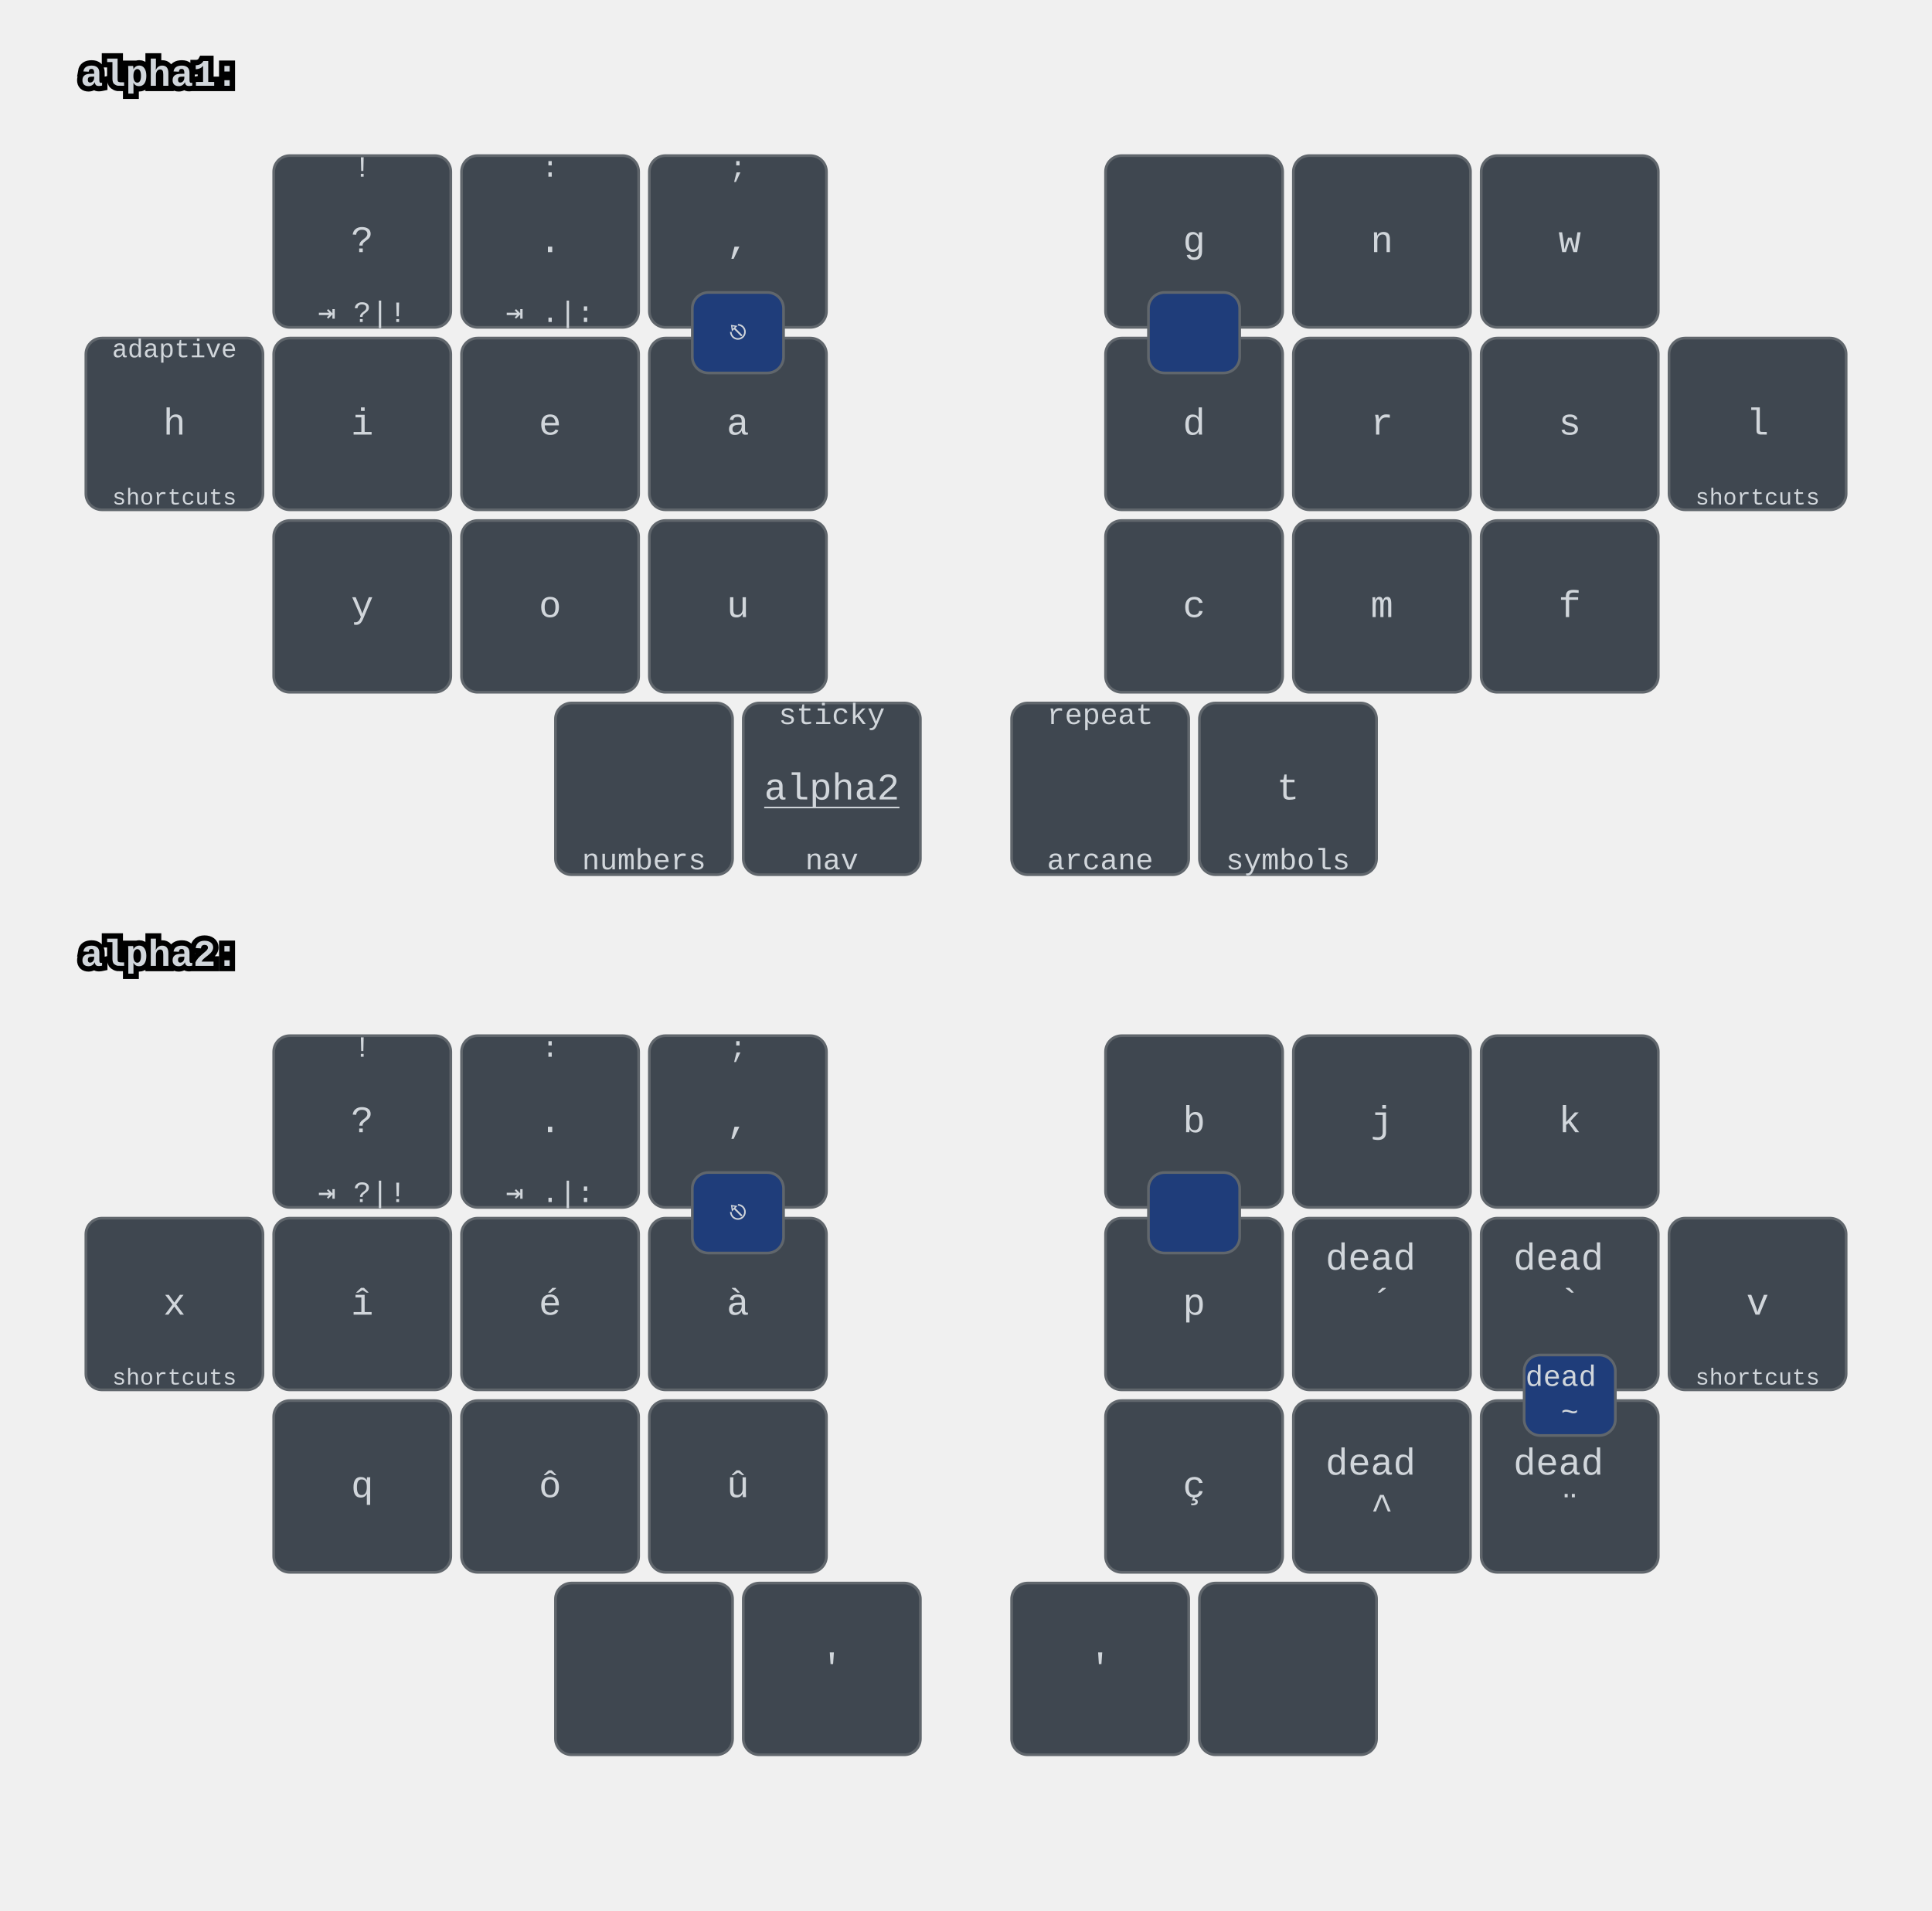
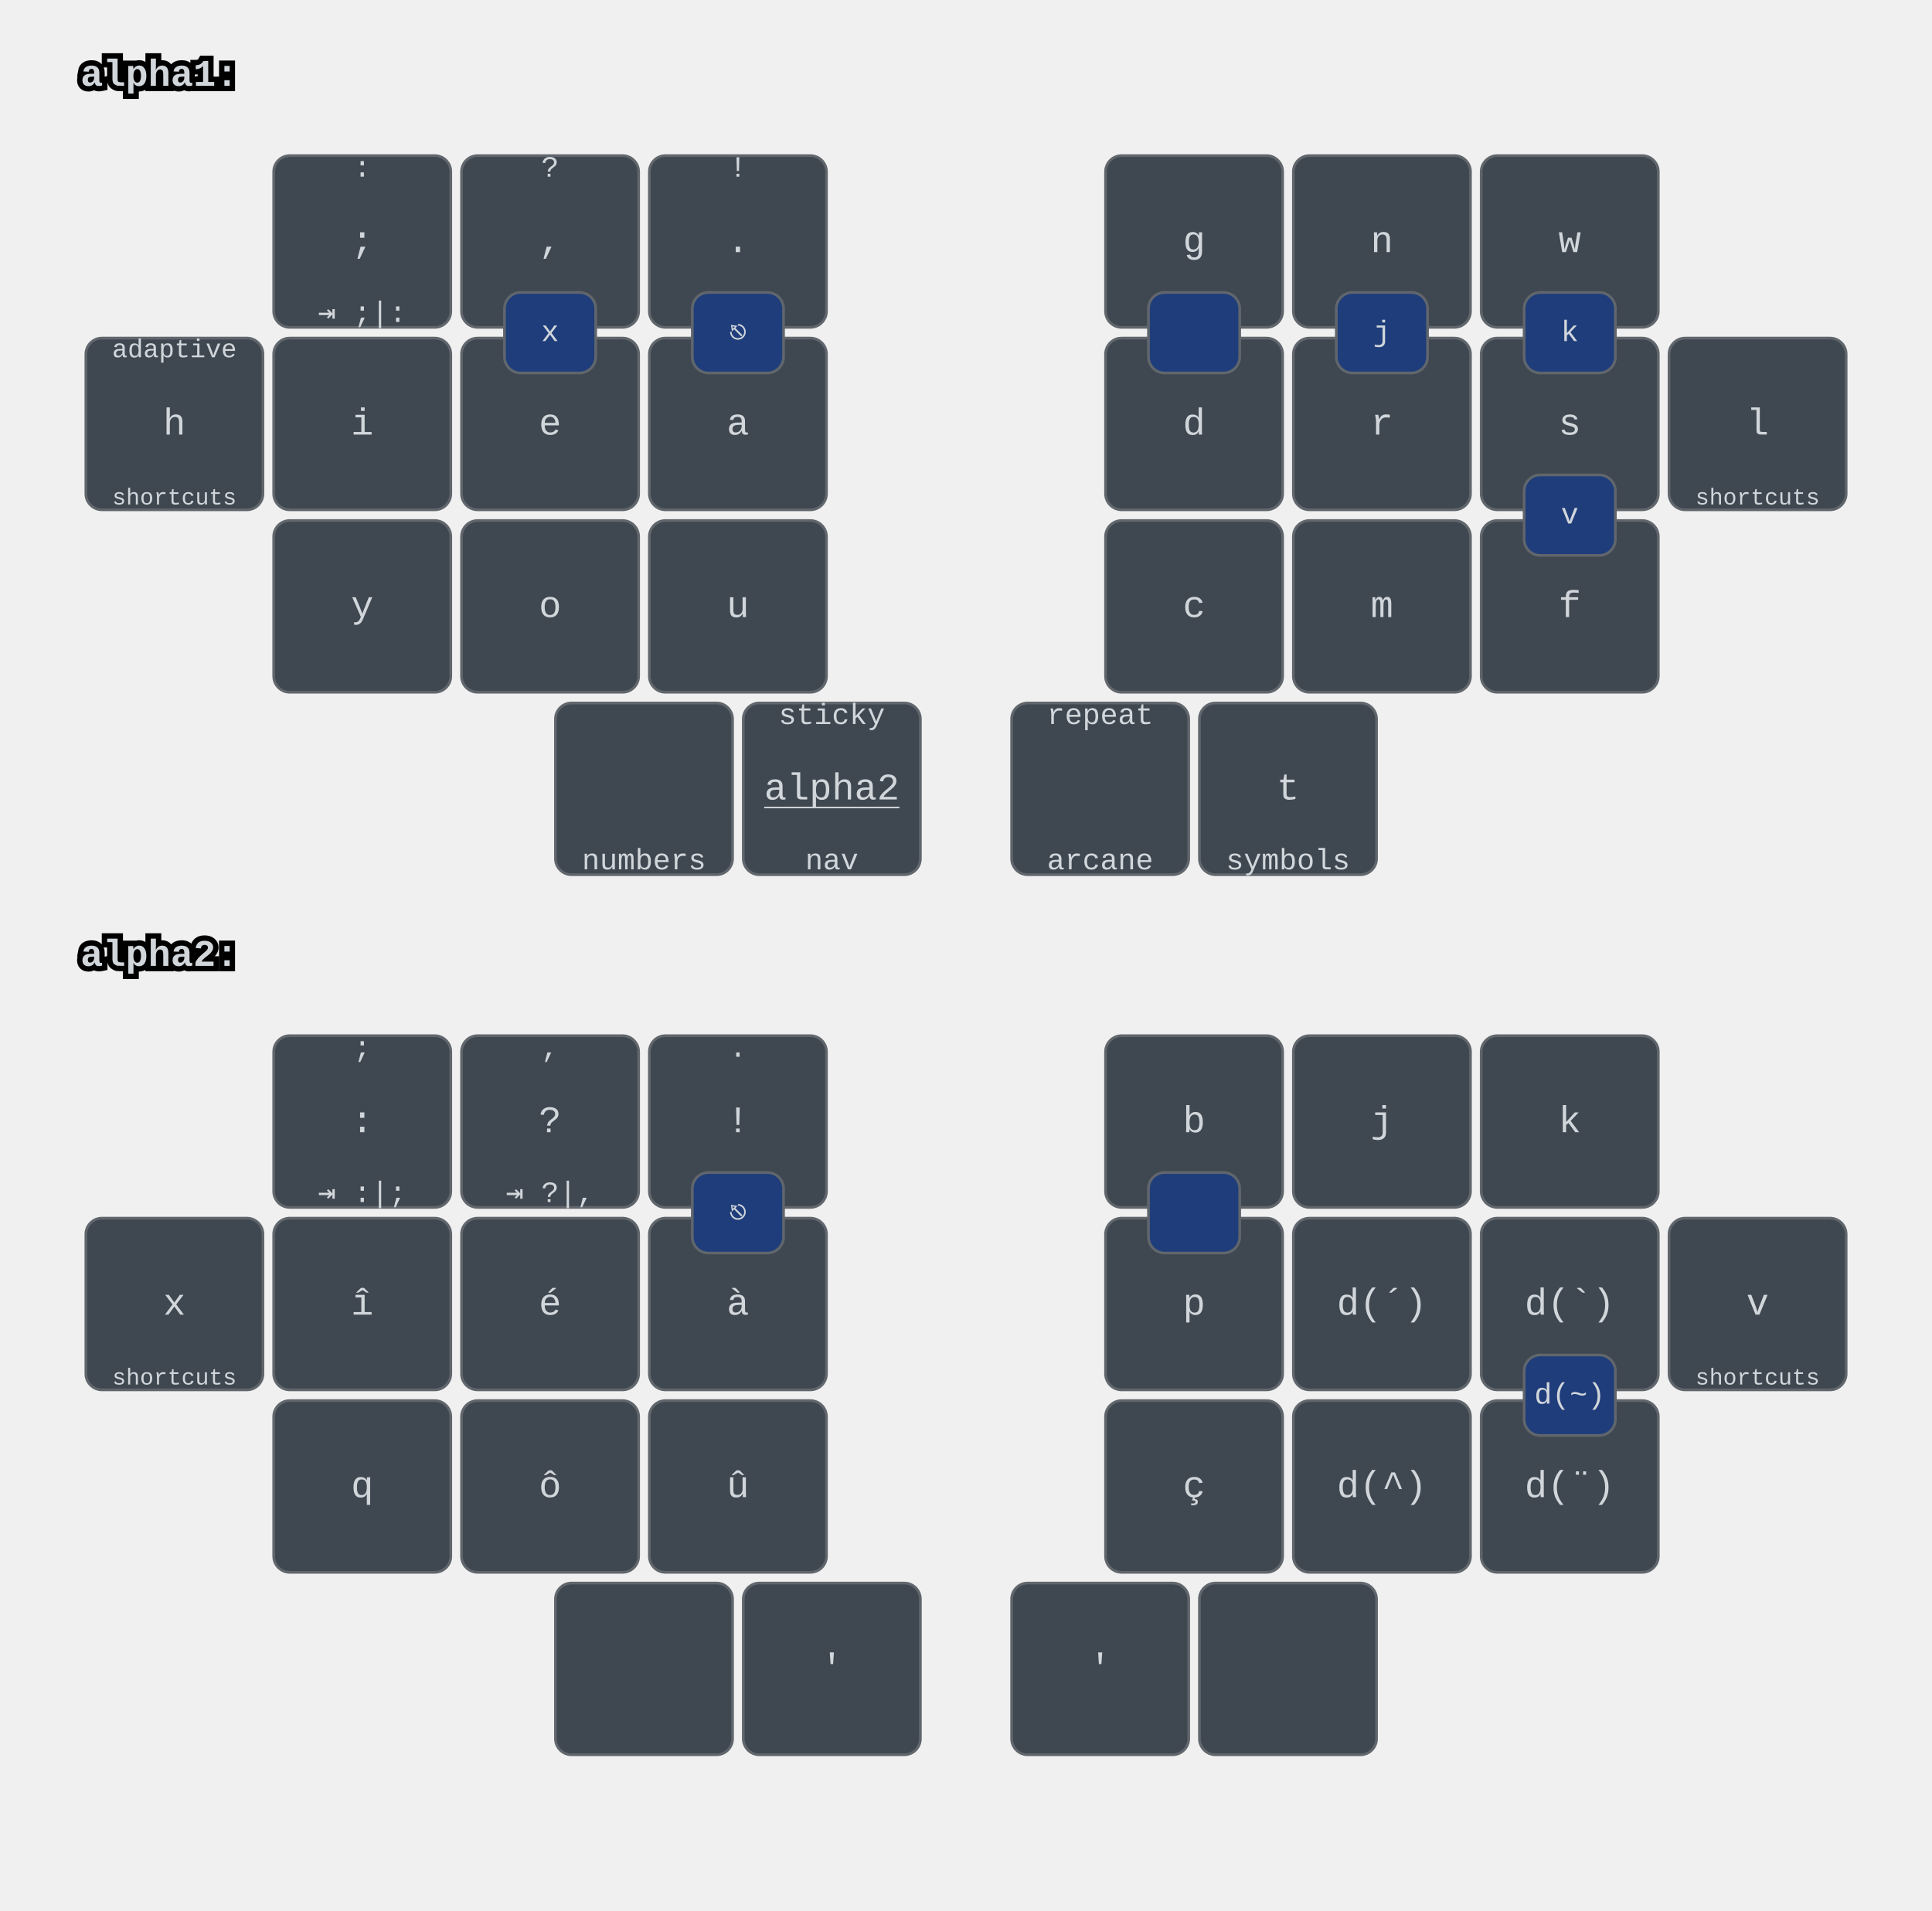
<svg xmlns="http://www.w3.org/2000/svg" xmlns:xlink="http://www.w3.org/1999/xlink" width="720" height="712" viewBox="0 0 720 712" class="keymap">
  <defs>/* start glyphs */
<svg id="mdi:apple-keyboard-command">
      <svg id="mdi-apple-keyboard-command" viewBox="0 0 24 24">
        <path d="M6,2A4,4 0 0,1 10,6V8H14V6A4,4 0 0,1 18,2A4,4 0 0,1 22,6A4,4 0 0,1 18,10H16V14H18A4,4 0 0,1 22,18A4,4 0 0,1 18,22A4,4 0 0,1 14,18V16H10V18A4,4 0 0,1 6,22A4,4 0 0,1 2,18A4,4 0 0,1 6,14H8V10H6A4,4 0 0,1 2,6A4,4 0 0,1 6,2M16,18A2,2 0 0,0 18,20A2,2 0 0,0 20,18A2,2 0 0,0 18,16H16V18M14,10H10V14H14V10M6,16A2,2 0 0,0 4,18A2,2 0 0,0 6,20A2,2 0 0,0 8,18V16H6M8,6A2,2 0 0,0 6,4A2,2 0 0,0 4,6A2,2 0 0,0 6,8H8V6M18,8A2,2 0 0,0 20,6A2,2 0 0,0 18,4A2,2 0 0,0 16,6V8H18Z" />
      </svg>
    </svg>
    <svg id="mdi:apple-keyboard-control">
      <svg id="mdi-apple-keyboard-control" viewBox="0 0 24 24">
        <path d="M19.78,11.78L18.36,13.19L12,6.83L5.64,13.19L4.22,11.78L12,4L19.78,11.78Z" />
      </svg>
    </svg>
    <svg id="mdi:apple-keyboard-option">
      <svg id="mdi-apple-keyboard-option" viewBox="0 0 24 24">
        <path d="M3,4H9.11L16.15,18H21V20H14.88L7.84,6H3V4M14,4H21V6H14V4Z" />
      </svg>
    </svg>
    <svg id="mdi:apple-keyboard-shift">
      <svg id="mdi-apple-keyboard-shift" viewBox="0 0 24 24">
        <path d="M15,18V12H17.17L12,6.83L6.83,12H9V18H15M12,4L22,14H17V20H7V14H2L12,4Z" />
      </svg>
    </svg>
    <svg id="mdi:arrow-down">
      <svg id="mdi-arrow-down" viewBox="0 0 24 24">
        <path d="M11,4H13V16L18.5,10.5L19.92,11.92L12,19.84L4.08,11.92L5.5,10.5L11,16V4Z" />
      </svg>
    </svg>
    <svg id="mdi:arrow-down-bold-outline">
      <svg id="mdi-arrow-down-bold-outline" viewBox="0 0 24 24">
        <path d="M22,11L12,21L2,11H8V3H16V11H22M12,18L17,13H14V5H10V13H7L12,18Z" />
      </svg>
    </svg>
    <svg id="mdi:arrow-left">
      <svg id="mdi-arrow-left" viewBox="0 0 24 24">
        <path d="M20,11V13H8L13.5,18.5L12.08,19.92L4.16,12L12.08,4.08L13.5,5.5L8,11H20Z" />
      </svg>
    </svg>
    <svg id="mdi:arrow-right">
      <svg id="mdi-arrow-right" viewBox="0 0 24 24">
        <path d="M4,11V13H16L10.5,18.5L11.92,19.92L19.84,12L11.92,4.08L10.5,5.5L16,11H4Z" />
      </svg>
    </svg>
    <svg id="mdi:arrow-up">
      <svg id="mdi-arrow-up" viewBox="0 0 24 24">
        <path d="M13,20H11V8L5.5,13.5L4.08,12.08L12,4.16L19.92,12.08L18.5,13.5L13,8V20Z" />
      </svg>
    </svg>
    <svg id="mdi:arrow-up-bold-outline">
      <svg id="mdi-arrow-up-bold-outline" viewBox="0 0 24 24">
        <path d="M16,13V21H8V13H2L12,3L22,13H16M7,11H10V19H14V11H17L12,6L7,11Z" />
      </svg>
    </svg>
    <svg id="mdi:backspace-outline">
      <svg id="mdi-backspace-outline" viewBox="0 0 24 24">
        <path d="M19,15.59L17.59,17L14,13.41L10.41,17L9,15.59L12.59,12L9,8.41L10.41,7L14,10.59L17.59,7L19,8.41L15.41,12L19,15.59M22,3A2,2 0 0,1 24,5V19A2,2 0 0,1 22,21H7C6.31,21 5.77,20.64 5.41,20.11L0,12L5.41,3.88C5.77,3.35 6.31,3 7,3H22M22,5H7L2.28,12L7,19H22V5Z" />
      </svg>
    </svg>
    <svg id="mdi:backspace-reverse-outline">
      <svg id="mdi-backspace-reverse-outline" viewBox="0 0 24 24">
        <path d="M5,15.59L6.41,17L10,13.41L13.59,17L15,15.59L11.41,12L15,8.41L13.59,7L10,10.59L6.41,7L5,8.41L8.59,12L5,15.59M2,3A2,2 0 0,0 0,5V19A2,2 0 0,0 2,21H17C17.69,21 18.23,20.64 18.59,20.11L24,12L18.59,3.88C18.23,3.35 17.69,3 17,3H2M2,5H17L21.72,12L17,19H2V5Z" />
      </svg>
    </svg>
    <svg id="mdi:bluetooth">
      <svg id="mdi-bluetooth" viewBox="0 0 24 24">
        <path d="M14.88,16.29L13,18.17V14.41M13,5.83L14.88,7.71L13,9.58M17.71,7.71L12,2H11V9.58L6.41,5L5,6.41L10.59,12L5,17.58L6.41,19L11,14.41V22H12L17.71,16.29L13.41,12L17.71,7.71Z" />
      </svg>
    </svg>
    <svg id="mdi:bluetooth-off">
      <svg id="mdi-bluetooth-off" viewBox="0 0 24 24">
        <path d="M13,5.83L14.88,7.71L13.28,9.31L14.69,10.72L17.71,7.7L12,2H11V7.03L13,9.03M5.41,4L4,5.41L10.59,12L5,17.59L6.41,19L11,14.41V22H12L16.29,17.71L18.59,20L20,18.59M13,18.17V14.41L14.88,16.29" />
      </svg>
    </svg>
    <svg id="mdi:bug">
      <svg id="mdi-bug" viewBox="0 0 24 24">
        <path d="M14,12H10V10H14M14,16H10V14H14M20,8H17.19C16.74,7.22 16.12,6.55 15.37,6.04L17,4.41L15.59,3L13.42,5.17C12.96,5.06 12.5,5 12,5C11.5,5 11.04,5.06 10.59,5.17L8.41,3L7,4.41L8.62,6.04C7.88,6.55 7.26,7.22 6.81,8H4V10H6.09C6.04,10.33 6,10.66 6,11V12H4V14H6V15C6,15.34 6.04,15.67 6.09,16H4V18H6.81C7.85,19.79 9.78,21 12,21C14.22,21 16.15,19.79 17.19,18H20V16H17.91C17.96,15.67 18,15.34 18,15V14H20V12H18V11C18,10.66 17.96,10.33 17.91,10H20V8Z" />
      </svg>
    </svg>
    <svg id="mdi:camera">
      <svg id="mdi-camera" viewBox="0 0 24 24">
        <path d="M4,4H7L9,2H15L17,4H20A2,2 0 0,1 22,6V18A2,2 0 0,1 20,20H4A2,2 0 0,1 2,18V6A2,2 0 0,1 4,4M12,7A5,5 0 0,0 7,12A5,5 0 0,0 12,17A5,5 0 0,0 17,12A5,5 0 0,0 12,7M12,9A3,3 0 0,1 15,12A3,3 0 0,1 12,15A3,3 0 0,1 9,12A3,3 0 0,1 12,9Z" />
      </svg>
    </svg>
    <svg id="mdi:close">
      <svg id="mdi-close" viewBox="0 0 24 24">
        <path d="M19,6.41L17.59,5L12,10.59L6.41,5L5,6.41L10.59,12L5,17.59L6.41,19L12,13.41L17.59,19L19,17.59L13.41,12L19,6.41Z" />
      </svg>
    </svg>
    <svg id="mdi:console">
      <svg id="mdi-console" viewBox="0 0 24 24">
        <path d="M20,19V7H4V19H20M20,3A2,2 0 0,1 22,5V19A2,2 0 0,1 20,21H4A2,2 0 0,1 2,19V5C2,3.89 2.9,3 4,3H20M13,17V15H18V17H13M9.58,13L5.57,9H8.4L11.7,12.3C12.09,12.69 12.09,13.33 11.7,13.72L8.42,17H5.59L9.58,13Z" />
      </svg>
    </svg>
    <svg id="mdi:debug-step-into">
      <svg id="mdi-debug-step-into" viewBox="0 0 24 24">
        <path d="M12,22A2,2 0 0,1 10,20A2,2 0 0,1 12,18A2,2 0 0,1 14,20A2,2 0 0,1 12,22M13,2V13L17.5,8.5L18.92,9.92L12,16.84L5.08,9.92L6.5,8.5L11,13V2H13Z" />
      </svg>
    </svg>
    <svg id="mdi:debug-step-out">
      <svg id="mdi-debug-step-out" viewBox="0 0 24 24">
        <path d="M12,22A2,2 0 0,1 10,20A2,2 0 0,1 12,18A2,2 0 0,1 14,20A2,2 0 0,1 12,22M13,16H11V6L6.5,10.5L5.08,9.08L12,2.16L18.92,9.08L17.5,10.5L13,6V16Z" />
      </svg>
    </svg>
    <svg id="mdi:debug-step-over">
      <svg id="mdi-debug-step-over" viewBox="0 0 24 24">
        <path d="M12,14A2,2 0 0,1 14,16A2,2 0 0,1 12,18A2,2 0 0,1 10,16A2,2 0 0,1 12,14M23.46,8.86L21.87,15.75L15,14.16L18.8,11.78C17.39,9.5 14.87,8 12,8C8.05,8 4.77,10.86 4.12,14.63L2.15,14.28C2.96,9.58 7.06,6 12,6C15.58,6 18.73,7.89 20.5,10.72L23.46,8.86Z" />
      </svg>
    </svg>
    <svg id="mdi:delete">
      <svg id="mdi-delete" viewBox="0 0 24 24">
        <path d="M19,4H15.5L14.5,3H9.5L8.5,4H5V6H19M6,19A2,2 0 0,0 8,21H16A2,2 0 0,0 18,19V7H6V19Z" />
      </svg>
    </svg>
    <svg id="mdi:desktop-classic">
      <svg id="mdi-desktop-classic" viewBox="0 0 24 24">
        <path d="M6,2C4.89,2 4,2.89 4,4V12C4,13.11 4.89,14 6,14H18C19.11,14 20,13.11 20,12V4C20,2.89 19.11,2 18,2H6M6,4H18V12H6V4M4,15C2.89,15 2,15.89 2,17V20C2,21.11 2.89,22 4,22H20C21.11,22 22,21.11 22,20V17C22,15.89 21.11,15 20,15H4M8,17H20V20H8V17M9,17.75V19.25H13V17.75H9M15,17.75V19.25H19V17.75H15Z" />
      </svg>
    </svg>
    <svg id="mdi:emoticon-happy-outline">
      <svg id="mdi-emoticon-happy-outline" viewBox="0 0 24 24">
        <path d="M20,12A8,8 0 0,0 12,4A8,8 0 0,0 4,12A8,8 0 0,0 12,20A8,8 0 0,0 20,12M22,12A10,10 0 0,1 12,22A10,10 0 0,1 2,12A10,10 0 0,1 12,2A10,10 0 0,1 22,12M10,9.5C10,10.3 9.3,11 8.5,11C7.7,11 7,10.3 7,9.5C7,8.7 7.7,8 8.5,8C9.3,8 10,8.7 10,9.5M17,9.5C17,10.3 16.3,11 15.5,11C14.7,11 14,10.3 14,9.5C14,8.7 14.7,8 15.5,8C16.3,8 17,8.7 17,9.5M12,17.23C10.25,17.23 8.71,16.5 7.81,15.42L9.23,14C9.68,14.72 10.75,15.23 12,15.23C13.25,15.23 14.32,14.72 14.77,14L16.19,15.42C15.29,16.5 13.75,17.23 12,17.23Z" />
      </svg>
    </svg>
    <svg id="mdi:file-tree">
      <svg id="mdi-file-tree" viewBox="0 0 24 24">
        <path d="M3,3H9V7H3V3M15,10H21V14H15V10M15,17H21V21H15V17M13,13H7V18H13V20H7L5,20V9H7V11H13V13Z" />
      </svg>
    </svg>
    <svg id="mdi:flash">
      <svg id="mdi-flash" viewBox="0 0 24 24">
        <path d="M7,2V13H10V22L17,10H13L17,2H7Z" />
      </svg>
    </svg>
    <svg id="mdi:folder-open">
      <svg id="mdi-folder-open" viewBox="0 0 24 24">
        <path d="M19,20H4C2.89,20 2,19.1 2,18V6C2,4.89 2.89,4 4,4H10L12,6H19A2,2 0 0,1 21,8H21L4,8V18L6.14,10H23.21L20.93,18.5C20.7,19.37 19.92,20 19,20Z" />
      </svg>
    </svg>
    <svg id="mdi:format-horizontal-align-left">
      <svg id="mdi-format-horizontal-align-left" viewBox="0 0 24 24">
        <path d="M11,16V13H21V11H11V8L7,12L11,16M3,20H5V4H3V20Z" />
      </svg>
    </svg>
    <svg id="mdi:format-horizontal-align-right">
      <svg id="mdi-format-horizontal-align-right" viewBox="0 0 24 24">
        <path d="M13,8V11H3V13H13V16L17,12L13,8M19,20H21V4H19V20Z" />
      </svg>
    </svg>
    <svg id="mdi:format-letter-case">
      <svg id="mdi-format-letter-case" viewBox="0 0 24 24">
        <path d="M20.06,18C20,17.83 19.91,17.54 19.86,17.11C19.19,17.81 18.38,18.16 17.45,18.16C16.62,18.16 15.93,17.92 15.4,17.45C14.87,17 14.6,16.39 14.6,15.66C14.6,14.78 14.93,14.1 15.6,13.61C16.27,13.12 17.21,12.88 18.43,12.88H19.83V12.24C19.83,11.75 19.68,11.36 19.38,11.07C19.08,10.78 18.63,10.64 18.05,10.64C17.53,10.64 17.1,10.76 16.75,11C16.4,11.25 16.23,11.54 16.23,11.89H14.77C14.77,11.46 14.92,11.05 15.22,10.65C15.5,10.25 15.93,9.94 16.44,9.71C16.95,9.5 17.5,9.36 18.13,9.36C19.11,9.36 19.87,9.6 20.42,10.09C20.97,10.58 21.26,11.25 21.28,12.11V16C21.28,16.8 21.38,17.42 21.58,17.88V18H20.06M17.66,16.88C18.11,16.88 18.54,16.77 18.95,16.56C19.35,16.35 19.65,16.07 19.83,15.73V14.16H18.7C16.93,14.16 16.04,14.63 16.04,15.57C16.04,16 16.19,16.3 16.5,16.53C16.8,16.76 17.18,16.88 17.66,16.88M5.46,13.71H9.53L7.5,8.29L5.46,13.71M6.64,6H8.36L13.07,18H11.14L10.17,15.43H4.82L3.86,18H1.93L6.64,6Z" />
      </svg>
    </svg>
    <svg id="mdi:keyboard-return">
      <svg id="mdi-keyboard-return" viewBox="0 0 24 24">
        <path d="M19,7V11H5.83L9.41,7.41L8,6L2,12L8,18L9.41,16.58L5.83,13H21V7H19Z" />
      </svg>
    </svg>
    <svg id="mdi:keyboard-space">
      <svg id="mdi-keyboard-space" viewBox="0 0 24 24">
        <path d="M3 15H5V19H19V15H21V19C21 20.1 20.1 21 19 21H5C3.9 21 3 20.1 3 19V15Z" />
      </svg>
    </svg>
    <svg id="mdi:lock">
      <svg id="mdi-lock" viewBox="0 0 24 24">
        <path d="M12,17A2,2 0 0,0 14,15C14,13.89 13.1,13 12,13A2,2 0 0,0 10,15A2,2 0 0,0 12,17M18,8A2,2 0 0,1 20,10V20A2,2 0 0,1 18,22H6A2,2 0 0,1 4,20V10C4,8.89 4.9,8 6,8H7V6A5,5 0 0,1 12,1A5,5 0 0,1 17,6V8H18M12,3A3,3 0 0,0 9,6V8H15V6A3,3 0 0,0 12,3Z" />
      </svg>
    </svg>
    <svg id="mdi:microphone">
      <svg id="mdi-microphone" viewBox="0 0 24 24">
        <path d="M12,2A3,3 0 0,1 15,5V11A3,3 0 0,1 12,14A3,3 0 0,1 9,11V5A3,3 0 0,1 12,2M19,11C19,14.53 16.39,17.44 13,17.93V21H11V17.93C7.61,17.44 5,14.53 5,11H7A5,5 0 0,0 12,16A5,5 0 0,0 17,11H19Z" />
      </svg>
    </svg>
    <svg id="mdi:microsoft-visual-studio-code">
      <svg id="mdi-microsoft-visual-studio-code" viewBox="0 0 24 24">
        <path d="M17,16.47V7.39L11,11.93M2.22,9.19C1.92,8.87 1.91,8.37 2.2,8.04L3.4,6.93C3.6,6.75 4.09,6.67 4.45,6.93L7.87,9.54L15.8,2.29C16.12,1.97 16.67,1.84 17.3,2.17L21.3,4.08C21.66,4.29 22,4.62 22,5.23V18.73C22,19.13 21.71,19.56 21.4,19.73L17,21.83C16.68,21.96 16.08,21.84 15.87,21.63L7.85,14.33L4.45,16.93C4.07,17.19 3.6,17.12 3.4,16.93L2.2,15.83C1.88,15.5 1.92,14.96 2.25,14.63L5.25,11.93" />
      </svg>
    </svg>
    <svg id="mdi:play-pause">
      <svg id="mdi-play-pause" viewBox="0 0 24 24">
        <path d="M3,5V19L11,12M13,19H16V5H13M18,5V19H21V5" />
      </svg>
    </svg>
    <svg id="mdi:power-sleep">
      <svg id="mdi-power-sleep" viewBox="0 0 24 24">
        <path d="M18.73,18C15.4,21.69 9.71,22 6,18.64C2.33,15.31 2.04,9.62 5.37,5.93C6.9,4.25 9,3.2 11.27,3C7.96,6.7 8.27,12.39 12,15.71C13.63,17.19 15.78,18 18,18C18.25,18 18.5,18 18.73,18Z" />
      </svg>
    </svg>
    <svg id="mdi:repeat">
      <svg id="mdi-repeat" viewBox="0 0 24 24">
        <path d="M17,17H7V14L3,18L7,22V19H19V13H17M7,7H17V10L21,6L17,2V5H5V11H7V7Z" />
      </svg>
    </svg>
    <svg id="mdi:skip-backward">
      <svg id="mdi-skip-backward" viewBox="0 0 24 24">
        <path d="M20,5V19L13,12M6,5V19H4V5M13,5V19L6,12" />
      </svg>
    </svg>
    <svg id="mdi:skip-forward">
      <svg id="mdi-skip-forward" viewBox="0 0 24 24">
        <path d="M4,5V19L11,12M18,5V19H20V5M11,5V19L18,12" />
      </svg>
    </svg>
    <svg id="mdi:usb-port">
      <svg id="mdi-usb-port" viewBox="0 0 24 24">
        <path d="M8 2C6.9 2 6 2.9 6 4V12H5V16L9 20V22H15V20L19 16V12H18V4C18 2.9 17.11 2 16 2M8 4H16V12H8M9 7V9H11V7M13 7V9H15V7Z" />
      </svg>
    </svg>
    <svg id="mdi:volume-high">
      <svg id="mdi-volume-high" viewBox="0 0 24 24">
        <path d="M14,3.23V5.29C16.89,6.15 19,8.83 19,12C19,15.17 16.89,17.84 14,18.7V20.77C18,19.86 21,16.28 21,12C21,7.72 18,4.14 14,3.23M16.5,12C16.5,10.23 15.5,8.71 14,7.97V16C15.5,15.29 16.5,13.76 16.5,12M3,9V15H7L12,20V4L7,9H3Z" />
      </svg>
    </svg>
    <svg id="mdi:volume-medium">
      <svg id="mdi-volume-medium" viewBox="0 0 24 24">
        <path d="M5,9V15H9L14,20V4L9,9M18.5,12C18.5,10.23 17.5,8.71 16,7.97V16C17.5,15.29 18.5,13.76 18.5,12Z" />
      </svg>
    </svg>
  </defs>/* end glyphs */
<style>/* inherit to force styles through use tags */
svg path {
    fill: inherit;
}

/* font and background color specifications */
svg.keymap {
    font-family: SFMono-Regular,Consolas,Liberation Mono,Menlo,monospace;
    font-size: 14px;
    font-kerning: normal;
    text-rendering: optimizeLegibility;
    fill: #24292e;
}

/* default key styling */
rect.key {
    fill: #f6f8fa;
}

rect.key, rect.combo {
    stroke: #c9cccf;
    stroke-width: 1;
}

/* default key side styling, only used is draw_key_sides is set */
rect.side {
    filter: brightness(90%);
}

/* color accent for combo boxes */
rect.combo, rect.combo-separate {
    fill: #cdf;
}

/* color accent for held keys */
rect.held, rect.combo.held {
    fill: #fdd;
}

/* color accent for ghost (optional) keys */
rect.ghost, rect.combo.ghost {
    stroke-dasharray: 4, 4;
    stroke-width: 2;
}

text {
    text-anchor: middle;
    dominant-baseline: middle;
}

/* styling for layer labels */
text.label {
    font-weight: bold;
    text-anchor: start;
    stroke: white;
    stroke-width: 4;
    paint-order: stroke;
}

/* styling for optional footer */
text.footer {
    text-anchor: end;
    dominant-baseline: auto;
    stroke: white;
    stroke-width: 4;
    paint-order: stroke;
}

/* styling for combo tap, and key non-tap label text */
text.combo, text.hold, text.shifted, text.left, text.right {
    font-size: 11px;
}

text.hold {
    text-anchor: middle;
    dominant-baseline: auto;
}

text.shifted {
    text-anchor: middle;
    dominant-baseline: hanging;
}

text.left {
    text-anchor: start;
}

text.right {
    text-anchor: end;
}

text.layer-activator {
    text-decoration: underline;
}

/* styling for hold/shifted label text in combo box */
text.combo.hold, text.combo.shifted, text.combo.left, text.combo.right {
    font-size: 8px;
}

/* lighter symbol for transparent keys */
text.trans {
    fill: #7b7e81;
}

/* styling for combo dendrons */
path.combo {
    stroke-width: 1;
    stroke: gray;
    fill: none;
}

/* Start Tabler Icons Cleanup */
/* cannot use height/width with glyphs */
.icon-tabler &gt; path {
    fill: inherit;
    stroke: inherit;
    stroke-width: 2;
}
/* hide tabler's default box */
.icon-tabler &gt; path[stroke="none"][fill="none"] {
    visibility: hidden;
}
/* End Tabler Icons Cleanup */

svg.keymap { fill: #d1d6db; }
rect.key { fill: #3f4750; }
rect.key, rect.combo { stroke: #60666c; }
rect.combo, rect.combo-separate { fill: #1f3d7a; }
rect.held, rect.combo.held { fill: #854747; }
text.label, text.footer { stroke: black; }
text.trans { fill: #7e8184; }
path.combo { stroke: #7f7f7f; }

rect.held.alternate { fill: #ffe6f2; }</style>
  <g transform="translate(30, 0)" class="layer-alpha1">
    <text x="0" y="28" class="label" id="alpha1">alpha1:</text>
    <g transform="translate(0, 56)">
      <g transform="translate(105, 34)" class="key keypos-0">
        <rect rx="6" ry="6" x="-33" y="-32" width="66" height="64" class="key" />
-         <text x="0" y="0" class="key tap">?</text>
-         <text x="0" y="30" class="key hold">⇥ ?|!</text>
+         <text x="0" y="0" class="key tap">;</text>
+         <text x="0" y="30" class="key hold">⇥ ;|:</text>
+         <text x="0" y="-30" class="key shifted">:</text>
+       </g>
+       <g transform="translate(175, 34)" class="key keypos-1">
+         <rect rx="6" ry="6" x="-33" y="-32" width="66" height="64" class="key" />
+         <text x="0" y="0" class="key tap">,</text>
+         <text x="0" y="30" class="key hold">⇥ ,|?</text>
+         <text x="0" y="-30" class="key shifted">?</text>
+       </g>
+       <g transform="translate(245, 34)" class="key keypos-2">
+         <rect rx="6" ry="6" x="-33" y="-32" width="66" height="64" class="key" />
+         <text x="0" y="0" class="key tap">.</text>
+         <text x="0" y="30" class="key hold">⇥ .|!</text>
        <text x="0" y="-30" class="key shifted">!</text>
-       </g>
-       <g transform="translate(175, 34)" class="key keypos-1">
-         <rect rx="6" ry="6" x="-33" y="-32" width="66" height="64" class="key" />
-         <text x="0" y="0" class="key tap">.</text>
-         <text x="0" y="30" class="key hold">⇥ .|:</text>
-         <text x="0" y="-30" class="key shifted">:</text>
-       </g>
-       <g transform="translate(245, 34)" class="key keypos-2">
-         <rect rx="6" ry="6" x="-33" y="-32" width="66" height="64" class="key" />
-         <text x="0" y="0" class="key tap">,</text>
-         <text x="0" y="30" class="key hold">⇥ ,|;</text>
-         <text x="0" y="-30" class="key shifted">;</text>
      </g>
      <g transform="translate(415, 34)" class="key keypos-3">
        <rect rx="6" ry="6" x="-33" y="-32" width="66" height="64" class="key" />
        <text x="0" y="0" class="key tap">g</text>
      </g>
      <g transform="translate(485, 34)" class="key keypos-4">
        <rect rx="6" ry="6" x="-33" y="-32" width="66" height="64" class="key" />
        <text x="0" y="0" class="key tap">n</text>
      </g>
      <g transform="translate(555, 34)" class="key keypos-5">
        <rect rx="6" ry="6" x="-33" y="-32" width="66" height="64" class="key" />
        <text x="0" y="0" class="key tap">w</text>
      </g>
      <g transform="translate(35, 102)" class="key keypos-6">
        <rect rx="6" ry="6" x="-33" y="-32" width="66" height="64" class="key" />
        <text x="0" y="0" class="key tap">h</text>
        <text x="0" y="30" class="key hold">
          <tspan style="font-size: 78%">shortcuts</tspan>
        </text>
        <text x="0" y="-30" class="key shifted">
          <tspan style="font-size: 88%">adaptive</tspan>
        </text>
      </g>
      <g transform="translate(105, 102)" class="key keypos-7">
        <rect rx="6" ry="6" x="-33" y="-32" width="66" height="64" class="key" />
        <text x="0" y="0" class="key tap">i</text>
        <use href="#mdi:apple-keyboard-option" xlink:href="#mdi:apple-keyboard-option" x="-6" y="18" height="12" width="12.0" class="key hold glyph mdi:apple-keyboard-option" />
      </g>
      <g transform="translate(175, 102)" class="key keypos-8">
        <rect rx="6" ry="6" x="-33" y="-32" width="66" height="64" class="key" />
        <text x="0" y="0" class="key tap">e</text>
        <use href="#mdi:apple-keyboard-control" xlink:href="#mdi:apple-keyboard-control" x="-6" y="18" height="12" width="12.0" class="key hold glyph mdi:apple-keyboard-control" />
      </g>
      <g transform="translate(245, 102)" class="key keypos-9">
        <rect rx="6" ry="6" x="-33" y="-32" width="66" height="64" class="key" />
        <text x="0" y="0" class="key tap">a</text>
        <use href="#mdi:apple-keyboard-shift" xlink:href="#mdi:apple-keyboard-shift" x="-6" y="18" height="12" width="12.0" class="key hold glyph mdi:apple-keyboard-shift" />
      </g>
      <g transform="translate(415, 102)" class="key keypos-10">
        <rect rx="6" ry="6" x="-33" y="-32" width="66" height="64" class="key" />
        <text x="0" y="0" class="key tap">d</text>
        <use href="#mdi:apple-keyboard-shift" xlink:href="#mdi:apple-keyboard-shift" x="-6" y="18" height="12" width="12.0" class="key hold glyph mdi:apple-keyboard-shift" />
      </g>
      <g transform="translate(485, 102)" class="key keypos-11">
        <rect rx="6" ry="6" x="-33" y="-32" width="66" height="64" class="key" />
        <text x="0" y="0" class="key tap">r</text>
        <use href="#mdi:apple-keyboard-control" xlink:href="#mdi:apple-keyboard-control" x="-6" y="18" height="12" width="12.0" class="key hold glyph mdi:apple-keyboard-control" />
      </g>
      <g transform="translate(555, 102)" class="key keypos-12">
        <rect rx="6" ry="6" x="-33" y="-32" width="66" height="64" class="key" />
        <text x="0" y="0" class="key tap">s</text>
        <use href="#mdi:apple-keyboard-option" xlink:href="#mdi:apple-keyboard-option" x="-6" y="18" height="12" width="12.0" class="key hold glyph mdi:apple-keyboard-option" />
      </g>
      <g transform="translate(625, 102)" class="key keypos-13">
        <rect rx="6" ry="6" x="-33" y="-32" width="66" height="64" class="key" />
        <text x="0" y="0" class="key tap">l</text>
        <text x="0" y="30" class="key hold">
          <tspan style="font-size: 78%">shortcuts</tspan>
        </text>
      </g>
      <g transform="translate(105, 170)" class="key keypos-14">
        <rect rx="6" ry="6" x="-33" y="-32" width="66" height="64" class="key" />
        <text x="0" y="0" class="key tap">y</text>
      </g>
      <g transform="translate(175, 170)" class="key keypos-15">
        <rect rx="6" ry="6" x="-33" y="-32" width="66" height="64" class="key" />
        <text x="0" y="0" class="key tap">o</text>
      </g>
      <g transform="translate(245, 170)" class="key keypos-16">
        <rect rx="6" ry="6" x="-33" y="-32" width="66" height="64" class="key" />
        <text x="0" y="0" class="key tap">u</text>
        <use href="#mdi:apple-keyboard-command" xlink:href="#mdi:apple-keyboard-command" x="-6" y="18" height="12" width="12.0" class="key hold glyph mdi:apple-keyboard-command" />
      </g>
      <g transform="translate(415, 170)" class="key keypos-17">
        <rect rx="6" ry="6" x="-33" y="-32" width="66" height="64" class="key" />
        <text x="0" y="0" class="key tap">c</text>
        <use href="#mdi:apple-keyboard-command" xlink:href="#mdi:apple-keyboard-command" x="-6" y="18" height="12" width="12.0" class="key hold glyph mdi:apple-keyboard-command" />
      </g>
      <g transform="translate(485, 170)" class="key keypos-18">
        <rect rx="6" ry="6" x="-33" y="-32" width="66" height="64" class="key" />
        <text x="0" y="0" class="key tap">m</text>
      </g>
      <g transform="translate(555, 170)" class="key keypos-19">
        <rect rx="6" ry="6" x="-33" y="-32" width="66" height="64" class="key" />
        <text x="0" y="0" class="key tap">f</text>
      </g>
      <g transform="translate(210, 238)" class="key keypos-20">
        <rect rx="6" ry="6" x="-33" y="-32" width="66" height="64" class="key" />
        <use href="#mdi:keyboard-space" xlink:href="#mdi:keyboard-space" x="-7" y="-7" height="14" width="14.0" class="key tap glyph mdi:keyboard-space" />
        <text x="0" y="30" class="key hold">numbers</text>
      </g>
      <g transform="translate(280, 238)" class="key keypos-21">
        <rect rx="6" ry="6" x="-33" y="-32" width="66" height="64" class="key" />
        <a href="#alpha2">
          <text x="0" y="0" class="key tap layer-activator">alpha2</text>
        </a>
        <text x="0" y="30" class="key hold">nav</text>
        <text x="0" y="-30" class="key shifted">sticky</text>
      </g>
      <g transform="translate(380, 238)" class="key keypos-22">
        <rect rx="6" ry="6" x="-33" y="-32" width="66" height="64" class="key" />
        <use href="#mdi:repeat" xlink:href="#mdi:repeat" x="-7" y="-7" height="14" width="14.0" class="key tap glyph mdi:repeat" />
        <text x="0" y="30" class="key hold">arcane</text>
        <text x="0" y="-30" class="key shifted">repeat</text>
      </g>
      <g transform="translate(450, 238)" class="key keypos-23">
        <rect rx="6" ry="6" x="-33" y="-32" width="66" height="64" class="key" />
        <text x="0" y="0" class="key tap">t</text>
        <text x="0" y="30" class="key hold">symbols</text>
      </g>
      <g class="combo combopos-0">
        <rect rx="6" ry="6" x="228" y="53" width="34" height="30" class="combo" />
        <text x="245" y="68" class="combo tap">⎋</text>
      </g>
      <g class="combo combopos-1">
        <rect rx="6" ry="6" x="398" y="53" width="34" height="30" class="combo" />
        <use href="#mdi:backspace-outline" xlink:href="#mdi:backspace-outline" x="408" y="61" height="14" width="14.0" class="combo tap glyph mdi:backspace-outline" />
      </g>
+       <g class="combo combopos-2">
+         <rect rx="6" ry="6" x="158" y="53" width="34" height="30" class="combo" />
+         <text x="175" y="68" class="combo tap">x</text>
+       </g>
+       <g class="combo combopos-3">
+         <rect rx="6" ry="6" x="468" y="53" width="34" height="30" class="combo" />
+         <text x="485" y="68" class="combo tap">j</text>
+       </g>
+       <g class="combo combopos-4">
+         <rect rx="6" ry="6" x="538" y="53" width="34" height="30" class="combo" />
+         <text x="555" y="68" class="combo tap">k</text>
+       </g>
+       <g class="combo combopos-5">
+         <rect rx="6" ry="6" x="538" y="121" width="34" height="30" class="combo" />
+         <text x="555" y="136" class="combo tap">v</text>
+       </g>
    </g>
  </g>
  <g transform="translate(30, 328)" class="layer-alpha2">
    <text x="0" y="28" class="label" id="alpha2">alpha2:</text>
    <g transform="translate(0, 56)">
      <g transform="translate(105, 34)" class="key keypos-0">
        <rect rx="6" ry="6" x="-33" y="-32" width="66" height="64" class="key" />
+         <text x="0" y="0" class="key tap">:</text>
+         <text x="0" y="30" class="key hold">⇥ :|;</text>
+         <text x="0" y="-30" class="key shifted">;</text>
+       </g>
+       <g transform="translate(175, 34)" class="key keypos-1">
+         <rect rx="6" ry="6" x="-33" y="-32" width="66" height="64" class="key" />
        <text x="0" y="0" class="key tap">?</text>
-         <text x="0" y="30" class="key hold">⇥ ?|!</text>
-         <text x="0" y="-30" class="key shifted">!</text>
-       </g>
-       <g transform="translate(175, 34)" class="key keypos-1">
-         <rect rx="6" ry="6" x="-33" y="-32" width="66" height="64" class="key" />
-         <text x="0" y="0" class="key tap">.</text>
-         <text x="0" y="30" class="key hold">⇥ .|:</text>
-         <text x="0" y="-30" class="key shifted">:</text>
+         <text x="0" y="30" class="key hold">⇥ ?|,</text>
+         <text x="0" y="-30" class="key shifted">,</text>
      </g>
      <g transform="translate(245, 34)" class="key keypos-2">
        <rect rx="6" ry="6" x="-33" y="-32" width="66" height="64" class="key" />
-         <text x="0" y="0" class="key tap">,</text>
-         <text x="0" y="30" class="key hold">⇥ ,|;</text>
-         <text x="0" y="-30" class="key shifted">;</text>
+         <text x="0" y="0" class="key tap">!</text>
+         <text x="0" y="30" class="key hold">⇥ !|.</text>
+         <text x="0" y="-30" class="key shifted">.</text>
      </g>
      <g transform="translate(415, 34)" class="key keypos-3">
        <rect rx="6" ry="6" x="-33" y="-32" width="66" height="64" class="key" />
        <text x="0" y="0" class="key tap">b</text>
      </g>
      <g transform="translate(485, 34)" class="key keypos-4">
        <rect rx="6" ry="6" x="-33" y="-32" width="66" height="64" class="key" />
        <text x="0" y="0" class="key tap">j</text>
      </g>
      <g transform="translate(555, 34)" class="key keypos-5">
        <rect rx="6" ry="6" x="-33" y="-32" width="66" height="64" class="key" />
        <text x="0" y="0" class="key tap">k</text>
      </g>
      <g transform="translate(35, 102)" class="key keypos-6">
        <rect rx="6" ry="6" x="-33" y="-32" width="66" height="64" class="key" />
        <text x="0" y="0" class="key tap">x</text>
        <text x="0" y="30" class="key hold">
          <tspan style="font-size: 78%">shortcuts</tspan>
        </text>
      </g>
      <g transform="translate(105, 102)" class="key keypos-7">
        <rect rx="6" ry="6" x="-33" y="-32" width="66" height="64" class="key" />
        <text x="0" y="0" class="key tap">î</text>
        <use href="#mdi:apple-keyboard-option" xlink:href="#mdi:apple-keyboard-option" x="-6" y="18" height="12" width="12.0" class="key hold glyph mdi:apple-keyboard-option" />
      </g>
      <g transform="translate(175, 102)" class="key keypos-8">
        <rect rx="6" ry="6" x="-33" y="-32" width="66" height="64" class="key" />
        <text x="0" y="0" class="key tap">é</text>
        <use href="#mdi:apple-keyboard-control" xlink:href="#mdi:apple-keyboard-control" x="-6" y="18" height="12" width="12.0" class="key hold glyph mdi:apple-keyboard-control" />
      </g>
      <g transform="translate(245, 102)" class="key keypos-9">
        <rect rx="6" ry="6" x="-33" y="-32" width="66" height="64" class="key" />
        <text x="0" y="0" class="key tap">à</text>
        <use href="#mdi:apple-keyboard-shift" xlink:href="#mdi:apple-keyboard-shift" x="-6" y="18" height="12" width="12.0" class="key hold glyph mdi:apple-keyboard-shift" />
      </g>
      <g transform="translate(415, 102)" class="key keypos-10">
        <rect rx="6" ry="6" x="-33" y="-32" width="66" height="64" class="key" />
        <text x="0" y="0" class="key tap">p</text>
        <use href="#mdi:apple-keyboard-shift" xlink:href="#mdi:apple-keyboard-shift" x="-6" y="18" height="12" width="12.0" class="key hold glyph mdi:apple-keyboard-shift" />
      </g>
      <g transform="translate(485, 102)" class="key keypos-11">
        <rect rx="6" ry="6" x="-33" y="-32" width="66" height="64" class="key" />
-         <text x="0" y="0" class="key tap">
-           <tspan x="0" dy="-1.2em">dead</tspan>
-           <tspan x="0" dy="1.2em">´</tspan>
-         </text>
+         <text x="0" y="0" class="key tap">d(´)</text>
        <use href="#mdi:apple-keyboard-control" xlink:href="#mdi:apple-keyboard-control" x="-6" y="18" height="12" width="12.0" class="key hold glyph mdi:apple-keyboard-control" />
      </g>
      <g transform="translate(555, 102)" class="key keypos-12">
        <rect rx="6" ry="6" x="-33" y="-32" width="66" height="64" class="key" />
-         <text x="0" y="0" class="key tap">
-           <tspan x="0" dy="-1.2em">dead</tspan>
-           <tspan x="0" dy="1.2em">`</tspan>
-         </text>
+         <text x="0" y="0" class="key tap">d(`)</text>
        <use href="#mdi:apple-keyboard-option" xlink:href="#mdi:apple-keyboard-option" x="-6" y="18" height="12" width="12.0" class="key hold glyph mdi:apple-keyboard-option" />
      </g>
      <g transform="translate(625, 102)" class="key keypos-13">
        <rect rx="6" ry="6" x="-33" y="-32" width="66" height="64" class="key" />
        <text x="0" y="0" class="key tap">v</text>
        <text x="0" y="30" class="key hold">
          <tspan style="font-size: 78%">shortcuts</tspan>
        </text>
      </g>
      <g transform="translate(105, 170)" class="key keypos-14">
        <rect rx="6" ry="6" x="-33" y="-32" width="66" height="64" class="key" />
        <text x="0" y="0" class="key tap">q</text>
      </g>
      <g transform="translate(175, 170)" class="key keypos-15">
        <rect rx="6" ry="6" x="-33" y="-32" width="66" height="64" class="key" />
        <text x="0" y="0" class="key tap">ô</text>
      </g>
      <g transform="translate(245, 170)" class="key keypos-16">
        <rect rx="6" ry="6" x="-33" y="-32" width="66" height="64" class="key" />
        <text x="0" y="0" class="key tap">û</text>
        <use href="#mdi:apple-keyboard-command" xlink:href="#mdi:apple-keyboard-command" x="-6" y="18" height="12" width="12.0" class="key hold glyph mdi:apple-keyboard-command" />
      </g>
      <g transform="translate(415, 170)" class="key keypos-17">
        <rect rx="6" ry="6" x="-33" y="-32" width="66" height="64" class="key" />
        <text x="0" y="0" class="key tap">ç</text>
        <use href="#mdi:apple-keyboard-command" xlink:href="#mdi:apple-keyboard-command" x="-6" y="18" height="12" width="12.0" class="key hold glyph mdi:apple-keyboard-command" />
      </g>
      <g transform="translate(485, 170)" class="key keypos-18">
        <rect rx="6" ry="6" x="-33" y="-32" width="66" height="64" class="key" />
-         <text x="0" y="0" class="key tap">
-           <tspan x="0" dy="-0.6em">dead</tspan>
-           <tspan x="0" dy="1.2em">^</tspan>
-         </text>
+         <text x="0" y="0" class="key tap">d(^)</text>
      </g>
      <g transform="translate(555, 170)" class="key keypos-19">
        <rect rx="6" ry="6" x="-33" y="-32" width="66" height="64" class="key" />
-         <text x="0" y="0" class="key tap">
-           <tspan x="0" dy="-0.6em">dead</tspan>
-           <tspan x="0" dy="1.2em">¨</tspan>
-         </text>
+         <text x="0" y="0" class="key tap">d(¨)</text>
      </g>
      <g transform="translate(210, 238)" class="key keypos-20">
        <rect rx="6" ry="6" x="-33" y="-32" width="66" height="64" class="key" />
        <use href="#mdi:keyboard-space" xlink:href="#mdi:keyboard-space" x="-7" y="-7" height="14" width="14.0" class="key tap glyph mdi:keyboard-space" />
      </g>
      <g transform="translate(280, 238)" class="key keypos-21">
        <rect rx="6" ry="6" x="-33" y="-32" width="66" height="64" class="key" />
        <text x="0" y="0" class="key tap">'</text>
      </g>
      <g transform="translate(380, 238)" class="key keypos-22">
        <rect rx="6" ry="6" x="-33" y="-32" width="66" height="64" class="key" />
        <text x="0" y="0" class="key tap">'</text>
      </g>
      <g transform="translate(450, 238)" class="key keypos-23">
        <rect rx="6" ry="6" x="-33" y="-32" width="66" height="64" class="key" />
        <use href="#mdi:keyboard-space" xlink:href="#mdi:keyboard-space" x="-7" y="-7" height="14" width="14.0" class="key tap glyph mdi:keyboard-space" />
      </g>
      <g class="combo combopos-0">
        <rect rx="6" ry="6" x="228" y="53" width="34" height="30" class="combo" />
        <text x="245" y="68" class="combo tap">⎋</text>
      </g>
      <g class="combo combopos-1">
        <rect rx="6" ry="6" x="398" y="53" width="34" height="30" class="combo" />
        <use href="#mdi:backspace-outline" xlink:href="#mdi:backspace-outline" x="408" y="61" height="14" width="14.0" class="combo tap glyph mdi:backspace-outline" />
      </g>
      <g class="combo combopos-2">
        <rect rx="6" ry="6" x="538" y="121" width="34" height="30" class="combo" />
-         <text x="555" y="136" class="combo tap">
-           <tspan x="555" dy="-0.6em">dead</tspan>
-           <tspan x="555" dy="1.2em">~</tspan>
-         </text>
+         <text x="555" y="136" class="combo tap">d(~)</text>
      </g>
    </g>
  </g>
</svg>
